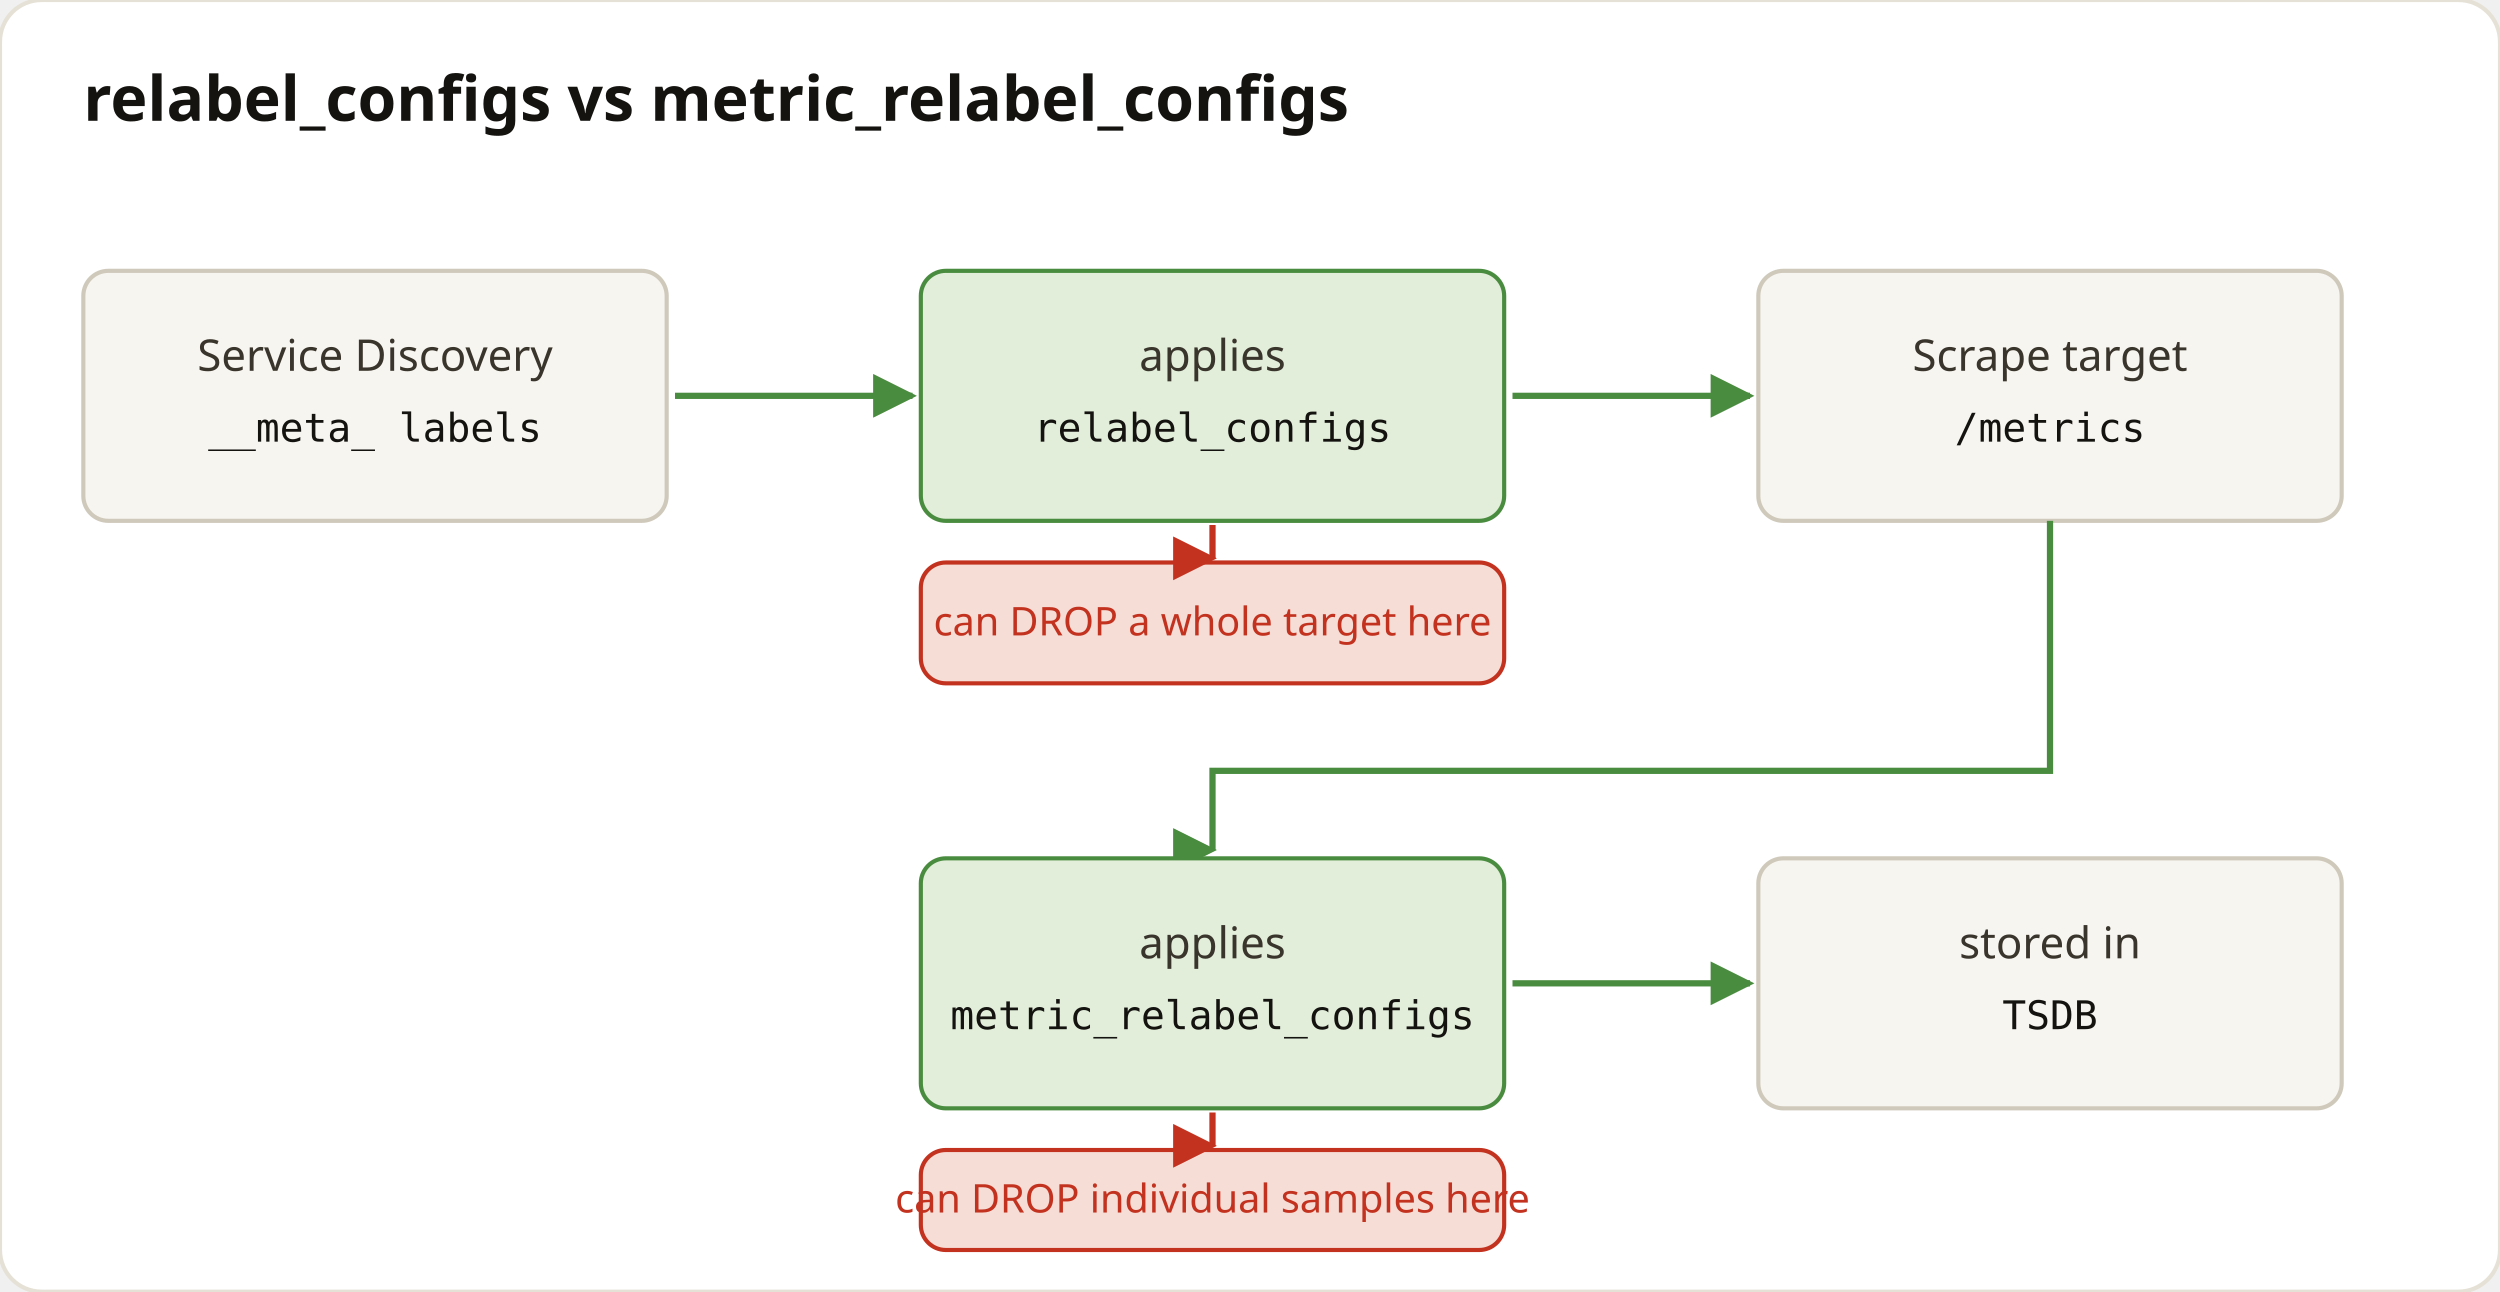
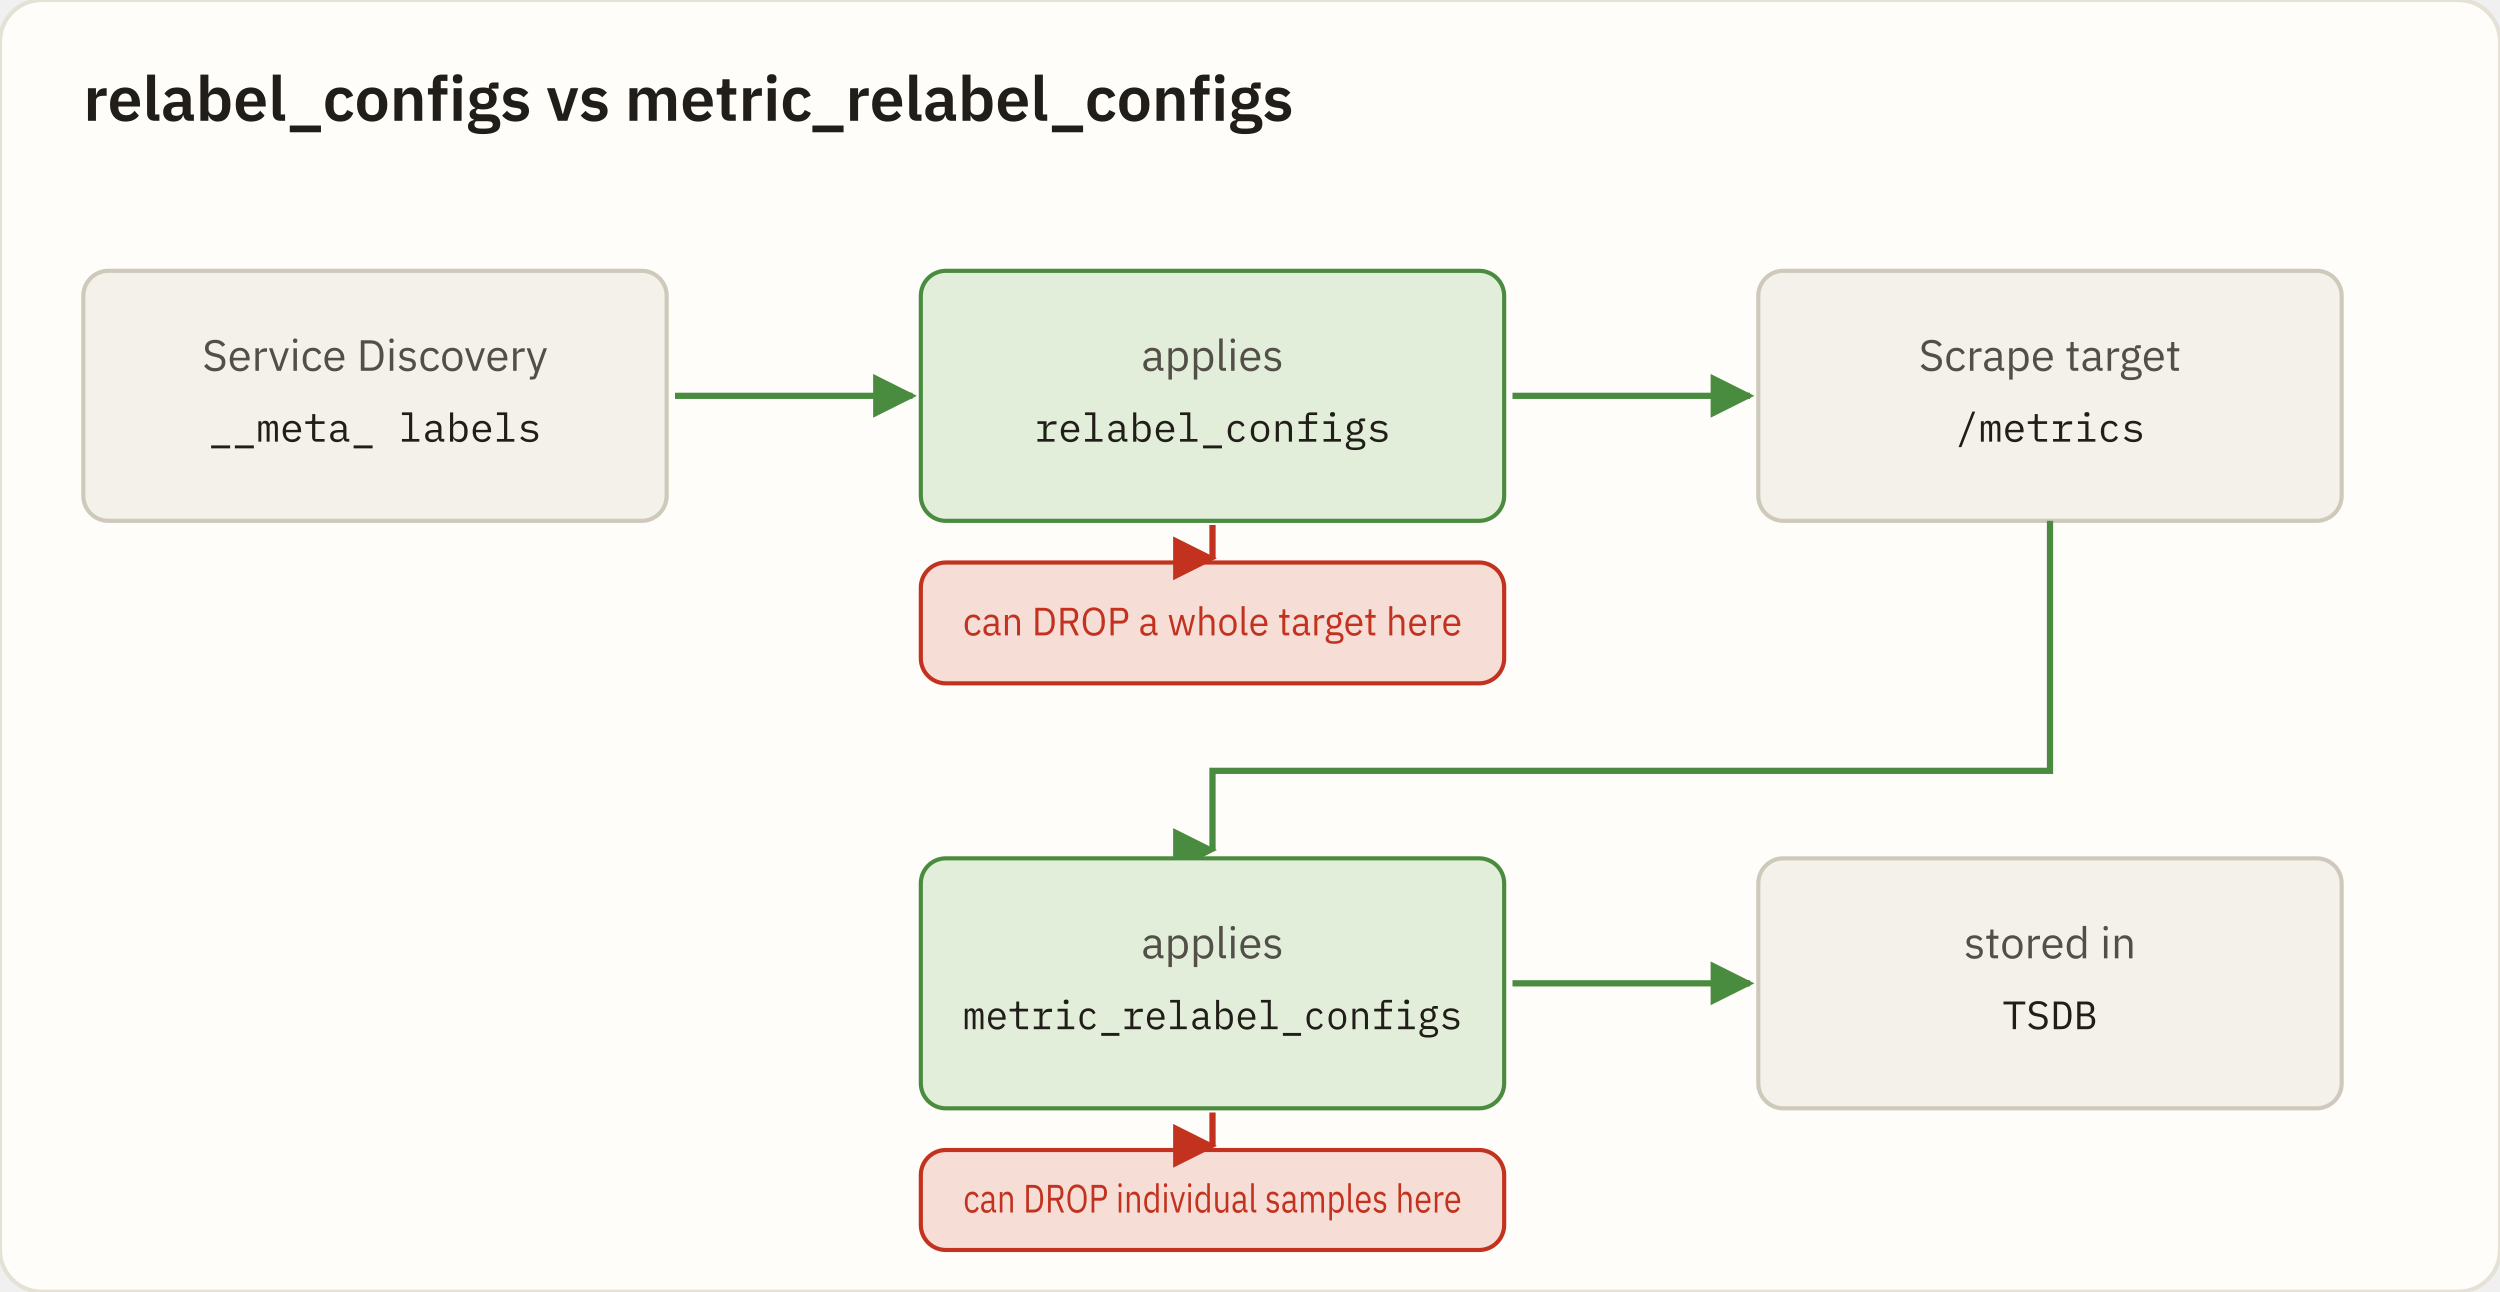
<svg xmlns="http://www.w3.org/2000/svg" viewBox="0 0 1200 620" role="img" aria-label="The Prometheus scrape lifecycle showing service discovery and __meta_ labels, then relabel_configs which can drop a whole target, then the scrape, then metric_relabel_configs which can drop individual samples, then the TSDB">
+   <defs>
+     <path id="gl0" d="m202 0l-128 0l0-522l128 0l0 108l5 0q5-21 16-40q10-20 27-35q17-15 41-24q23-9 54-9l28 0l0 121l-40 0q-65 0-98 19q-33 19-33 62l0 320z" />
+     <path id="gl1" d="m285 12q-58 0-103-19q-46-20-77-55q-32-36-49-86q-17-51-17-114q0-62 17-112q16-50 47-85q31-36 76-55q45-20 102-20q61 0 106 21q45 21 74 57q29 36 44 84q14 47 14 101l0 42l-347 0l0 13q0 57 32 92q32 34 95 34q48 0 79-20q30-20 54-51l69 77q-32 45-87 71q-56 25-129 25zm-2-450q-51 0-81 34q-30 34-30 88l0 8l214 0l0-9q0-54-26-87q-27-34-77-34z" />
+     <path id="gl2" d="m271 0l-69 0q-66 0-97-33q-31-33-31-93l0-614l128 0l0 638l69 0l0 102z" />
+     <path id="gl3" d="m529 0l-71 0q-42 0-66-24q-25-25-31-66l-6 0q-13 51-53 77q-40 25-99 25q-80 0-123-42q-43-42-43-112q0-81 58-120q58-40 165-40l89 0l0-38q0-44-23-68q-23-24-74-24q-45 0-72 20q-28 19-47 46l-76-68q29-45 77-72q48-28 127-28q106 0 161 48q55 48 55 138l0 246l52 0l0 102zm-283-81q43 0 73-19q30-19 30-56l0-69l-82 0q-100 0-100 64l0 17q0 32 21 48q20 15 58 15z" />
+     <path id="gl4" d="m74 0l0-740l128 0l0 304l4 0q14-45 53-71q39-27 91-27q100 0 153 71q52 70 52 201q0 132-52 203q-53 71-153 71q-52 0-90-27q-39-27-54-72l-4 0l0 87l-128 0zm235-94q50 0 81-33q31-33 31-89l0-90q0-56-31-89q-31-34-81-34q-46 0-76 23q-31 23-31 61l0 166q0 41 31 63q30 22 76 22z" />
+     <path id="gl5" d="m529 183l-499 0l0-108l499 0l0 108z" />
+     <path id="gl6" d="m280 12q-58 0-103-19q-45-19-75-55q-31-36-47-86q-16-51-16-114q0-63 16-113q16-50 47-85q30-36 75-55q45-19 103-19q79 0 131 35q51 35 74 97l-105 47q-9-33-33-54q-25-22-67-22q-54 0-80 34q-27 34-27 89l0 95q0 55 27 89q26 33 80 33q46 0 71-23q25-24 39-59l98 47q-26 69-79 104q-53 34-129 34z" />
+     <path id="gl7" d="m281 12q-56 0-100-19q-45-19-76-55q-32-36-49-86q-17-51-17-114q0-63 17-113q17-50 49-85q31-36 76-55q44-19 100-19q56 0 101 19q45 19 77 55q31 35 48 85q17 50 17 113q0 63-17 114q-17 50-48 86q-32 36-77 55q-45 19-101 19zm0-103q51 0 80-31q29-31 29-91l0-97q0-59-29-90q-29-31-80-31q-50 0-79 31q-29 31-29 90l0 97q0 60 29 91q29 31 79 31z" />
+     <path id="gl8" d="m202 0l-128 0l0-522l128 0l0 87l5 0q16-42 51-70q34-29 95-29q81 0 124 53q43 53 43 151l0 330l-128 0l0-317q0-56-20-84q-20-28-66-28q-20 0-38 6q-19 5-33 16q-15 10-24 26q-9 15-9 36l0 345z" />
+     <path id="gl9" d="m100 0l0-421l-77 0l0-101l77 0l0-75q0-69 37-106q36-37 107-37l91 0l0 102l-107 0l0 116l107 0l0 101l-107 0l0 421l-128 0z" />
+     <path id="gl10" d="m138-598q-40 0-57-18q-18-18-18-46l0-20q0-28 18-46q17-18 57-18q39 0 57 18q18 18 18 46l0 20q0 28-18 46q-18 18-57 18zm-64 598l0-522l128 0l0 522l-128 0z" />
+     <path id="gl11" d="m545 44q0 41-14 73q-15 31-48 52q-33 21-85 32q-52 11-127 11q-66 0-112-8q-46-9-75-24q-30-16-43-39q-13-23-13-52q0-44 25-68q24-25 68-32l0-11q-32-8-49-31q-18-24-18-56q0-20 8-35q8-16 22-27q13-11 30-18q17-8 36-12l0-4q-48-22-71-61q-24-39-24-91q0-80 55-128q55-49 161-49q24 0 48 3q23 3 43 10l0-17q0-76 74-76l81 0l0 98l-111 0l0 14q41 23 61 60q20 37 20 85q0 79-54 127q-55 48-162 48q-46 0-80-9q-15 7-26 19q-11 11-11 28q0 39 68 39l140 0q96 0 140 40q43 39 43 109zm-120 15q0-25-20-39q-20-14-69-14l-178 0q-27 20-27 54q0 30 25 47q25 17 85 17l64 0q63 0 92-16q28-16 28-49zm-154-328q94 0 94-80l0-17q0-80-94-80q-94 0-94 80l0 17q0 80 94 80z" />
+     <path id="gl12" d="m245 12q-75 0-126-25q-51-26-90-71l78-76q29 33 64 52q34 19 79 19q46 0 67-16q20-16 20-44q0-23-14-36q-15-14-50-19l-52-7q-85-11-129-48q-45-38-45-110q0-38 14-68q14-31 40-52q26-22 63-33q36-12 81-12q38 0 68 6q29 5 53 16q24 10 44 26q20 15 39 34l-75 75q-23-24-55-40q-32-16-70-16q-42 0-60 15q-19 15-19 39q0 26 16 40q15 13 52 19l53 7q169 24 169 154q0 38-15 70q-16 31-44 54q-28 22-67 35q-40 12-89 12z" />
+     <path id="gl13" d="m338 0l-152 0l-174-522l126 0l73 225l51 186l7 0l51-186l71-225l122 0l-175 522z" />
+     <path id="gl14" d="m202 0l-128 0l0-522l128 0l0 87l5 0q15-41 48-70q33-29 92-29q54 0 93 26q39 26 58 79l2 0q14-44 56-74q41-31 104-31q77 0 119 53q41 53 41 151l0 330l-128 0l0-317q0-112-84-112q-19 0-36 6q-18 5-31 16q-14 10-22 26q-8 15-8 36l0 345l-128 0l0-317q0-112-84-112q-18 0-35 6q-18 5-31 16q-14 10-22 26q-9 15-9 36l0 345z" />
+     <path id="gl15" d="m329 0l-92 0q-66 0-100-34q-35-35-35-99l0-287l-77 0l0-102l40 0q29 0 40-13q10-14 10-41l0-89l115 0l0 143l107 0l0 102l-107 0l0 318l99 0l0 102z" />
+     <path id="gl16" d="m289 12q-85 0-145-32q-60-33-102-90l62-52q37 49 82 75q45 25 106 25q75 0 115-36q39-36 39-96q0-50-30-77q-30-27-99-43l-57-13q-96-22-146-66q-51-45-51-126q0-46 17-82q17-36 48-60q30-24 73-36q42-13 93-13q79 0 136 29q56 29 95 85l-63 46q-29-40-70-63q-41-23-102-23q-67 0-105 29q-39 28-39 85q0 50 33 76q32 25 98 40l57 13q103 23 149 70q46 47 46 125q0 48-16 87q-17 39-48 66q-31 27-75 42q-45 15-101 15z" />
+     <path id="gl17" d="m279 12q-53 0-95-19q-43-19-73-54q-31-36-47-85q-17-50-17-112q0-61 17-111q16-50 47-85q30-36 73-55q42-19 95-19q52 0 93 19q41 19 70 53q29 33 45 79q15 46 15 101l0 38l-371 0l0 24q0 33 11 62q10 28 30 49q19 21 48 33q28 12 64 12q49 0 86-23q36-23 56-66l57 41q-25 53-78 86q-53 32-126 32zm0-473q-33 0-60 12q-27 11-46 32q-20 21-31 50q-11 28-11 62l0 7l285 0l0-11q0-69-37-110q-38-42-100-42z" />
+     <path id="gl18" d="m165 0l-80 0l0-516l80 0l0 95l5 0q14-37 50-66q36-29 99-29l31 0l0 80l-47 0q-65 0-101 25q-37 24-37 61l0 350z" />
+     <path id="gl19" d="m292 0l-93 0l-181-516l80 0l90 256l56 176l5 0l56-176l92-256l77 0l-182 516z" />
+     <path id="gl20" d="m125-637q-26 0-37-12q-12-13-12-33l0-13q0-20 12-32q11-13 37-13q26 0 38 13q11 12 11 32l0 13q0 20-11 33q-12 12-38 12zm-40 637l0-516l80 0l0 516l-80 0z" />
+     <path id="gl21" d="m277 12q-54 0-97-19q-43-19-72-54q-30-35-45-85q-16-50-16-112q0-62 16-112q15-50 45-85q29-35 72-54q43-19 97-19q77 0 124 34q46 33 69 87l-67 34q-14-40-46-62q-32-22-80-22q-36 0-63 12q-27 11-45 32q-18 20-27 49q-9 28-9 62l0 88q0 68 37 112q36 43 107 43q97 0 140-90l58 39q-25 56-74 89q-50 33-124 33z" />
+     <path id="gl22" d="m93 0l0-698l234 0q65 0 118 22q53 22 91 66q37 43 57 109q20 65 20 152q0 87-20 153q-20 65-57 109q-38 43-91 65q-53 22-118 22l-234 0zm84-74l150 0q43 0 79-14q36-15 62-43q26-28 41-68q14-41 14-93l0-114q0-52-14-92q-15-41-41-69q-26-28-62-42q-36-15-79-15l-150 0l0 550z" />
+     <path id="gl23" d="m240 12q-72 0-120-27q-49-28-84-74l57-46q30 38 67 59q37 20 86 20q51 0 80-22q28-22 28-62q0-30-19-51q-20-22-71-30l-41-6q-36-5-66-15q-30-11-52-28q-23-18-35-44q-13-26-13-62q0-38 14-66q14-29 39-48q24-19 58-28q34-10 73-10q63 0 106 22q42 22 74 61l-53 48q-17-24-50-43q-33-20-83-20q-50 0-75 22q-26 21-26 58q0 38 26 55q25 17 73 25l40 6q86 13 122 50q36 36 36 95q0 75-51 118q-51 43-140 43z" />
+     <path id="gl24" d="m280 12q-52 0-95-19q-43-19-73-54q-31-36-48-85q-17-50-17-112q0-61 17-111q17-50 48-85q30-36 73-55q43-19 95-19q52 0 95 19q42 19 73 55q31 35 48 85q17 50 17 111q0 62-17 112q-17 49-48 85q-31 35-73 54q-43 19-95 19zm0-71q65 0 106-40q41-40 41-122l0-74q0-82-41-122q-41-40-106-40q-65 0-106 40q-41 40-41 122l0 74q0 82 41 122q41 40 106 40z" />
+     <path id="gl25" d="m278-165l125-351l79 0l-231 636q-9 23-18 39q-9 15-22 24q-13 9-32 13q-20 4-48 4l-41 0l0-70l81 0l39-110l-193-536l80 0l124 351l24 84l5 0l28-84z" />
+     <path id="gl26" d="m540 169l-480 0l0-74l480 0l0 74z" />
+     <path id="gl27" d="m128 0l-74 0l0-516l74 0l0 60l4 0q12-30 34-51q22-21 65-21q45 0 67 23q22 22 27 58l3 0q14-35 40-58q26-23 72-23q63 0 85 44q21 44 21 126l0 358l-74 0l0-345q0-66-13-91q-14-26-50-26q-32 0-52 21q-20 20-20 62l0 379l-74 0l0-345q0-66-13-91q-14-26-49-26q-32 0-52 21q-21 20-21 62l0 379z" />
+     <path id="gl28" d="m309 12q-56 0-100-19q-45-19-76-54q-32-36-49-85q-17-50-17-111q0-62 18-112q17-50 48-85q31-36 75-55q43-19 96-19q52 0 95 19q42 19 72 53q30 33 46 79q16 46 16 101l0 38l-382 0l0 24q0 34 11 63q11 29 32 50q20 21 50 33q29 11 65 11q52 0 90-24q38-24 58-66l59 40q-23 52-76 86q-54 33-131 33zm-5-474q-33 0-61 12q-28 12-48 33q-21 21-32 50q-12 28-12 62l0 7l296 0l0-11q0-34-10-62q-11-28-29-48q-19-21-45-32q-27-11-59-11z" />
+     <path id="gl29" d="m526 0l-201 0q-59 0-86-33q-28-33-28-85l0-330l-172 0l0-68l128 0q26 0 37-10q10-11 10-37l0-135l77 0l0 182l235 0l0 68l-235 0l0 380l235 0l0 68z" />
+     <path id="gl30" d="m550 0l-55 0q-47 0-67-24q-20-24-25-60l-5 0q-17 45-54 71q-38 25-101 25q-81 0-129-42q-48-42-48-115q0-72 53-111q52-39 169-39l110 0l0-51q0-57-32-85q-32-29-91-29q-52 0-85 21q-33 20-53 55l-54-40q10-20 27-39q17-19 42-33q25-15 57-23q32-9 71-9q91 0 145 46q53 46 53 128l0 284l72 0l0 70zm-293-55q31 0 57-7q25-8 44-20q19-13 30-30q10-18 10-38l0-85l-110 0q-72 0-105 20q-33 20-33 58l0 21q0 40 29 61q28 20 78 20z" />
+     <path id="gl31" d="m80 0l0-68l180 0l0-604l-180 0l0-68l260 0l0 672l180 0l0 68l-440 0z" />
+     <path id="gl32" d="m95 0l0-740l80 0l0 308l4 0q50-96 159-96q95 0 149 71q53 71 53 199q0 128-53 199q-54 71-149 71q-109 0-159-96l-4 0l0 84l-80 0zm212-59q70 0 109-42q38-43 38-113l0-88q0-70-38-112q-39-43-109-43q-27 0-51 7q-24 7-42 21q-18 13-28 33q-11 19-11 45l0 186q0 26 11 46q10 19 28 33q18 13 42 20q24 7 51 7z" />
+     <path id="gl33" d="m306 12q-81 0-139-27q-59-28-100-74l54-47q37 39 81 60q44 21 106 21q60 0 99-21q38-22 38-68q0-20-7-33q-8-14-21-22q-13-8-29-12q-16-5-34-8l-81-12q-27-4-58-11q-32-7-58-22q-26-16-43-42q-18-26-18-68q0-39 16-67q15-29 43-48q28-20 66-29q38-10 83-10q70 0 122 22q51 22 88 61l-52 49q-9-11-22-22q-14-12-33-21q-20-10-46-16q-26-6-60-6q-61 0-93 21q-33 21-33 61q0 20 8 34q7 13 20 21q13 8 30 13q16 4 33 7l81 12q28 4 59 11q31 7 57 23q26 15 44 41q17 26 17 68q0 77-59 119q-60 42-159 42z" />
+     <path id="gl34" d="m505 0l-45 0q-45 0-64-24q-20-24-25-60l-5 0q-17 48-56 72q-39 24-93 24q-82 0-127-42q-46-42-46-114q0-73 54-112q53-39 166-39l102 0l0-51q0-55-30-84q-30-29-92-29q-47 0-78 21q-32 21-53 56l-48-45q21-42 67-71q46-30 116-30q94 0 146 46q52 46 52 128l0 284l59 0l0 70zm-275-56q30 0 55-7q25-7 43-20q18-13 28-30q10-17 10-37l0-85l-106 0q-69 0-100 20q-32 20-32 58l0 21q0 38 28 59q27 21 74 21z" />
+     <path id="gl35" d="m85 200l0-716l80 0l0 84l4 0q20-49 59-72q38-24 92-24q48 0 87 19q39 19 67 54q27 35 42 85q14 50 14 112q0 62-14 112q-15 50-42 85q-28 35-67 54q-39 19-87 19q-105 0-151-96l-4 0l0 284l-80 0zm213-260q68 0 107-42q39-43 39-112l0-88q0-69-39-111q-39-43-107-43q-27 0-51 8q-25 7-43 20q-18 13-28 32q-11 18-11 39l0 192q0 25 11 45q10 19 28 33q18 13 43 20q24 7 51 7z" />
+     <path id="gl36" d="m241 0l-71 0q-42 0-63-23q-22-24-22-60l0-657l80 0l0 670l76 0l0 70z" />
+     <path id="gl37" d="m77 0l0-68l151 0l0-380l-151 0l0-68l231 0l0 130l5 0q16-61 61-95q44-35 113-35l72 0l0 80l-97 0q-69 0-111 40q-43 40-43 105l0 223l200 0l0 68l-431 0z" />
+     <path id="gl38" d="m318 12q-56 0-99-19q-44-20-74-55q-30-35-45-85q-16-50-16-111q0-61 16-111q16-50 46-85q30-36 73-55q43-19 98-19q75 0 122 33q47 33 69 86l-64 34q-14-40-46-62q-33-22-81-22q-35 0-62 12q-28 11-47 32q-19 21-28 50q-10 29-10 63l0 88q0 34 10 63q9 29 28 50q19 21 47 33q28 11 64 11q52 0 86-24q34-24 54-66l57 39q-23 52-71 86q-49 34-127 34z" />
+     <path id="gl39" d="m300 12q-54 0-97-19q-44-19-74-54q-31-36-47-85q-16-50-16-112q0-61 16-111q16-50 47-85q30-36 74-55q43-19 97-19q54 0 98 19q43 19 74 55q30 35 46 85q16 50 16 111q0 62-16 112q-16 49-46 85q-31 35-74 54q-44 19-98 19zm0-69q67 0 108-40q41-40 41-124l0-74q0-84-41-124q-41-40-108-40q-67 0-108 40q-41 40-41 124l0 74q0 84 41 124q41 40 108 40z" />
+     <path id="gl40" d="m178 0l-80 0l0-516l80 0l0 84l4 0q8-19 20-36q12-18 30-31q17-13 41-21q24-8 56-8q81 0 130 52q49 51 49 145l0 331l-80 0l0-317q0-71-31-105q-31-35-91-35q-24 0-47 6q-23 6-41 18q-18 12-29 31q-11 19-11 44l0 358z" />
+     <path id="gl41" d="m83 0l0-68l174 0l0-380l-184 0l0-68l184 0l0-106q0-52 28-85q27-33 86-33l173 0l0 68l-207 0l0 156l207 0l0 68l-207 0l0 380l184 0l0 68l-438 0z" />
+     <path id="gl42" d="m332-630q-35 0-49-14q-14-15-14-37l0-16q0-22 14-36q14-15 49-15q35 0 49 15q14 14 14 36l0 16q0 22-14 37q-14 14-49 14zm-226 630l0-68l186 0l0-380l-186 0l0-68l266 0l0 448l174 0l0 68l-440 0z" />
+     <path id="gl43" d="m561 59q0 78-65 116q-65 37-195 37q-125 0-179-33q-55-33-55-95q0-42 22-65q22-23 62-34l0-12q-22-11-34-28q-12-17-12-43q0-40 27-60q26-20 66-30l0-4q-48-21-74-62q-27-41-27-96q0-39 14-72q14-33 41-56q26-24 63-37q37-13 82-13q58 0 102 21l0-9q0-30 14-50q14-20 48-20l95 0l0 70l-116 0l0 35q28 24 43 57q15 33 15 74q0 39-14 72q-15 33-41 57q-26 23-63 36q-38 13-83 13q-13 0-25-1q-12-1-24-3q-12 2-25 7q-13 4-24 12q-11 7-18 17q-7 10-7 23q0 23 23 31q23 7 60 7l114 0q100 0 145 38q45 37 45 100zm-75 4q0-31-25-49q-25-19-87-19l-179 0q-52 21-52 70q0 34 27 59q27 24 90 24l78 0q70 0 109-21q39-22 39-64zm-189-297q60 0 89-28q28-28 28-74l0-29q0-46-28-73q-29-28-89-28q-60 0-88 28q-28 27-28 73l0 29q0 46 28 74q28 28 88 28z" />
+     <path id="gl44" d="m299 0l-100 0q-42 0-63-23q-22-24-22-62l0-361l-85 0l0-70l48 0q26 0 36-10q9-11 9-37l0-96l72 0l0 143l113 0l0 70l-113 0l0 376l105 0l0 70z" />
+     <path id="gl45" d="m520 57q0 80-62 118q-63 37-188 37q-121 0-174-33q-53-33-53-94q0-42 22-65q22-24 60-35l0-11q-46-22-46-72q0-39 25-59q25-21 64-31l0-4q-46-22-71-63q-26-41-26-95q0-39 14-72q14-33 40-56q25-24 61-37q35-13 79-13q55 0 98 20l0-9q0-30 14-49q14-20 46-20l77 0l0 70l-98 0l0 33q28 24 44 58q15 33 15 75q0 39-14 72q-14 33-39 57q-26 23-62 36q-36 13-80 13q-25 0-50-5q-26 7-47 21q-21 13-21 37q0 23 22 31q22 8 57 8l110 0q96 0 140 37q43 36 43 100zm-75 6q0-31-23-49q-24-19-84-19l-172 0q-48 22-48 70q0 34 26 58q25 24 86 24l74 0q67 0 104-21q37-21 37-63zm-179-299q51 0 81-24q30-25 30-76l0-28q0-51-30-75q-30-25-81-25q-51 0-81 25q-30 24-30 75l0 28q0 51 30 76q30 24 81 24z" />
+     <path id="gl46" d="m162 138l-72 0l348-898l72 0l-348 898z" />
+     <path id="gl47" d="m165 0l-80 0l0-516l80 0l0 84l4 0q19-44 54-70q34-26 92-26q80 0 127 52q46 51 46 145l0 331l-80 0l0-317q0-139-117-139q-24 0-46 6q-23 6-41 18q-18 12-28 31q-11 18-11 43l0 358z" />
+     <path id="gl48" d="m177-300l0 300l-84 0l0-698l278 0q92 0 144 51q51 51 51 147q0 77-35 127q-36 49-105 65l160 308l-95 0l-151-300l-163 0zm0-72l194 0q50 0 78-26q27-26 27-74l0-52q0-48-27-74q-28-26-78-26l-194 0l0 252z" />
+     <path id="gl49" d="m354 12q-68 0-122-23q-55-24-93-69q-39-46-60-113q-21-68-21-156q0-88 21-155q21-67 60-113q38-46 93-69q54-24 122-24q67 0 122 24q55 23 94 69q38 46 59 113q21 67 21 155q0 88-21 156q-21 67-59 113q-39 45-94 69q-55 23-122 23zm0-75q45 0 83-16q38-16 66-46q27-30 42-72q15-42 15-94l0-116q0-52-15-94q-15-42-42-72q-28-30-66-46q-38-16-83-16q-45 0-83 16q-38 16-65 46q-28 30-43 72q-15 42-15 94l0 116q0 52 15 94q15 42 43 72q27 30 65 46q38 16 83 16z" />
+     <path id="gl50" d="m177 0l-84 0l0-698l278 0q94 0 145 54q50 53 50 146q0 93-50 147q-51 53-145 53l-194 0l0 298zm0-624l0 252l194 0q50 0 78-26q27-26 27-74l0-52q0-48-27-74q-28-26-78-26l-194 0z" />
+     <path id="gl51" d="m169 0l-138-516l78 0l55 223l55 226l2 0l63-226l65-223l71 0l67 223l64 226l2 0l53-226l56-223l75 0l-137 516l-99 0l-72-248l-45-157l-2 0l-44 157l-72 248l-97 0z" />
+     <path id="gl52" d="m85 0l0-740l80 0l0 308l4 0q19-44 54-70q34-26 92-26q80 0 127 52q46 51 46 145l0 331l-80 0l0-317q0-139-117-139q-24 0-46 6q-23 6-41 18q-18 12-28 31q-11 18-11 43l0 358l-80 0z" />
+     <path id="gl53" d="m415 0l0-84l-4 0q-47 96-151 96q-48 0-87-19q-39-19-66-54q-28-35-42-85q-15-50-15-112q0-62 15-112q14-50 42-85q27-35 66-54q39-19 87-19q54 0 93 24q38 23 58 72l4 0l0-308l80 0l0 740l-80 0zm-133-60q27 0 52-7q24-7 42-20q18-14 29-33q10-20 10-45l0-192q0-21-10-39q-11-19-29-32q-18-13-42-20q-25-8-52-8q-68 0-107 43q-39 42-39 111l0 88q0 69 39 112q39 42 107 42z" />
+     <path id="gl54" d="m575-625l-233 0l0 625l-84 0l0-625l-233 0l0-73l550 0l0 73z" />
+     <path id="gl55" d="m298 12q-94 0-154-34q-60-35-99-89l61-50q41 51 87 76q45 25 108 25q76 0 116-35q40-35 40-98q0-51-29-79q-29-29-101-41l-78-13q-51-9-85-27q-35-18-56-43q-21-26-30-56q-9-31-9-64q0-96 63-145q63-49 170-49q84 0 142 28q57 28 92 79l-59 51q-29-38-70-62q-41-24-106-24q-71 0-109 30q-38 30-38 90q0 47 29 77q28 29 102 42l75 13q51 9 86 27q35 18 57 43q21 25 30 56q9 31 9 65q0 97-63 152q-64 55-181 55z" />
+     <path id="gl56" d="m95 0l0-698l195 0q128 0 191 88q63 88 63 261q0 173-63 261q-63 88-191 88l-195 0zm84-73l107 0q84 0 127-58q42-58 42-164l0-108q0-106-42-164q-43-58-127-58l-107 0l0 552z" />
+     <path id="gl57" d="m88 0l0-698l237 0q90 0 141 49q51 49 51 131q0 63-30 99q-31 36-79 51l0 3q59 14 97 53q38 38 38 111q0 42-14 79q-14 37-39 64q-26 27-60 43q-35 15-75 15l-267 0zm84-73l158 0q58 0 91-26q33-26 33-80l0-41q0-53-33-79q-33-27-91-27l-158 0l0 253zm0-322l144 0q53 0 83-23q30-24 30-72l0-39q0-48-30-72q-30-24-83-24l-144 0l0 230z" />
+     <path id="gl58" d="m403 0l0-84l-4 0q-8 18-19 36q-12 17-29 31q-17 13-41 21q-24 8-56 8q-80 0-127-51q-47-52-47-146l0-331l80 0l0 317q0 139 118 139q24 0 47-6q22-6 40-18q17-12 28-30q10-19 10-45l0-357l80 0l0 516l-80 0z" />
+     <path id="gl59" d="m165 0l-80 0l0-516l80 0l0 84l4 0q9-20 21-37q11-18 28-31q16-13 38-20q22-8 52-8q51 0 94 25q43 24 64 80l2 0q14-42 53-73q38-32 104-32q79 0 124 52q44 51 44 145l0 331l-80 0l0-317q0-69-27-104q-27-35-86-35q-24 0-45 6q-22 6-39 18q-17 12-27 31q-10 18-10 43l0 358l-80 0l0-317q0-69-27-104q-27-35-84-35q-24 0-46 6q-22 6-39 18q-17 12-27 31q-11 18-11 43l0 358z" />
+   </defs>
  <defs>
    <marker id="ah" viewBox="0 0 10 10" refX="9" refY="5" markerWidth="7" markerHeight="7" orient="auto-start-end">
      <path d="M0 0 L10 5 L0 10 z" fill="#4a8c3f" />
    </marker>
    <marker id="ahr" viewBox="0 0 10 10" refX="9" refY="5" markerWidth="7" markerHeight="7" orient="auto-start-end">
      <path d="M0 0 L10 5 L0 10 z" fill="#c2321f" />
    </marker>
  </defs>
-   <rect width="1200" height="620" rx="20" fill="#ffffff" stroke="#e6e1d6" stroke-width="2" />
-   <text x="40" y="58" font-family="ui-sans-serif, system-ui, sans-serif" font-size="30" font-weight="700" fill="#141310">relabel_configs vs metric_relabel_configs</text>
-   <rect x="40" y="130" width="280" height="120" rx="12" fill="#f7f5f0" stroke="#cfc9bb" stroke-width="2" />
-   <text x="180" y="178" text-anchor="middle" font-family="ui-sans-serif, system-ui, sans-serif" font-size="21" fill="#3a352c">Service Discovery</text>
-   <text x="180" y="212" text-anchor="middle" font-family="ui-monospace, monospace" font-size="19" fill="#141310">__meta_ labels</text>
+   <rect width="1200" height="620" rx="20" fill="#fffdf9" stroke="#e6e1d6" stroke-width="2" />
+   <g transform="translate(40 58) scale(0.03)" fill="#211e19">
+     <use href="#gl0" />
+     <use href="#gl1" x="388" />
+     <use href="#gl2" x="946" />
+     <use href="#gl3" x="1240" />
+     <use href="#gl4" x="1799" />
+     <use href="#gl1" x="2399" />
+     <use href="#gl2" x="2957" />
+     <use href="#gl5" x="3273" />
+     <use href="#gl6" x="3832" />
+     <use href="#gl7" x="4340" />
+     <use href="#gl8" x="4903" />
+     <use href="#gl9" x="5491" />
+     <use href="#gl10" x="5850" />
+     <use href="#gl11" x="6126" />
+     <use href="#gl12" x="6671" />
+     <use href="#gl13" x="7406" />
+     <use href="#gl12" x="7929" />
+     <use href="#gl14" x="8664" />
+     <use href="#gl1" x="9552" />
+     <use href="#gl15" x="10110" />
+     <use href="#gl0" x="10484" />
+     <use href="#gl10" x="10877" />
+     <use href="#gl6" x="11153" />
+     <use href="#gl5" x="11635" />
+     <use href="#gl0" x="12194" />
+     <use href="#gl1" x="12582" />
+     <use href="#gl2" x="13140" />
+     <use href="#gl3" x="13434" />
+     <use href="#gl4" x="13993" />
+     <use href="#gl1" x="14593" />
+     <use href="#gl2" x="15151" />
+     <use href="#gl5" x="15467" />
+     <use href="#gl6" x="16026" />
+     <use href="#gl7" x="16534" />
+     <use href="#gl8" x="17097" />
+     <use href="#gl9" x="17685" />
+     <use href="#gl10" x="18044" />
+     <use href="#gl11" x="18320" />
+     <use href="#gl12" x="18865" />
+   </g>
+   <rect x="40" y="130" width="280" height="120" rx="12" fill="#f4f1ea" stroke="#cfc9bb" stroke-width="2" />
+   <g transform="translate(97.08 178) scale(0.021)" fill="#524f48">
+     <use href="#gl16" />
+     <use href="#gl17" x="581" />
+     <use href="#gl18" x="1130" />
+     <use href="#gl19" x="1507" />
+     <use href="#gl20" x="1999" />
+     <use href="#gl21" x="2249" />
+     <use href="#gl17" x="2746" />
+     <use href="#gl22" x="3531" />
+     <use href="#gl20" x="4202" />
+     <use href="#gl23" x="4452" />
+     <use href="#gl21" x="4939" />
+     <use href="#gl24" x="5436" />
+     <use href="#gl19" x="5988" />
+     <use href="#gl17" x="6472" />
+     <use href="#gl18" x="7021" />
+     <use href="#gl25" x="7398" />
+   </g>
+   <g transform="translate(100.2 212) scale(0.019)" fill="#211e19">
+     <use href="#gl26" />
+     <use href="#gl26" x="600" />
+     <use href="#gl27" x="1200" />
+     <use href="#gl28" x="1800" />
+     <use href="#gl29" x="2400" />
+     <use href="#gl30" x="3000" />
+     <use href="#gl26" x="3600" />
+     <use href="#gl31" x="4800" />
+     <use href="#gl30" x="5400" />
+     <use href="#gl32" x="6000" />
+     <use href="#gl28" x="6600" />
+     <use href="#gl31" x="7200" />
+     <use href="#gl33" x="7800" />
+   </g>
  <line x1="324" y1="190" x2="438" y2="190" stroke="#4a8c3f" stroke-width="3" marker-end="url(#ah)" />
  <rect x="442" y="130" width="280" height="120" rx="12" fill="#e2eeda" stroke="#4a8c3f" stroke-width="2" />
-   <text x="582" y="178" text-anchor="middle" font-family="ui-sans-serif, system-ui, sans-serif" font-size="21" fill="#3a352c">applies</text>
-   <text x="582" y="212" text-anchor="middle" font-family="ui-monospace, monospace" font-size="19" fill="#141310">relabel_configs</text>
+   <g transform="translate(547.85 178) scale(0.021)" fill="#524f48">
+     <use href="#gl34" />
+     <use href="#gl35" x="534" />
+     <use href="#gl35" x="1114" />
+     <use href="#gl36" x="1694" />
+     <use href="#gl20" x="1966" />
+     <use href="#gl17" x="2216" />
+     <use href="#gl23" x="2765" />
+   </g>
+   <g transform="translate(496.5 212) scale(0.019)" fill="#211e19">
+     <use href="#gl37" />
+     <use href="#gl28" x="600" />
+     <use href="#gl31" x="1200" />
+     <use href="#gl30" x="1800" />
+     <use href="#gl32" x="2400" />
+     <use href="#gl28" x="3000" />
+     <use href="#gl31" x="3600" />
+     <use href="#gl26" x="4200" />
+     <use href="#gl38" x="4800" />
+     <use href="#gl39" x="5400" />
+     <use href="#gl40" x="6000" />
+     <use href="#gl41" x="6600" />
+     <use href="#gl42" x="7200" />
+     <use href="#gl43" x="7800" />
+     <use href="#gl33" x="8400" />
+   </g>
  <line x1="726" y1="190" x2="840" y2="190" stroke="#4a8c3f" stroke-width="3" marker-end="url(#ah)" />
-   <rect x="844" y="130" width="280" height="120" rx="12" fill="#f7f5f0" stroke="#cfc9bb" stroke-width="2" />
-   <text x="984" y="178" text-anchor="middle" font-family="ui-sans-serif, system-ui, sans-serif" font-size="21" fill="#3a352c">Scrape target</text>
-   <text x="984" y="212" text-anchor="middle" font-family="ui-monospace, monospace" font-size="19" fill="#141310">/metrics</text>
+   <rect x="844" y="130" width="280" height="120" rx="12" fill="#f4f1ea" stroke="#cfc9bb" stroke-width="2" />
+   <g transform="translate(921.03 178) scale(0.021)" fill="#524f48">
+     <use href="#gl16" />
+     <use href="#gl21" x="581" />
+     <use href="#gl18" x="1084" />
+     <use href="#gl34" x="1447" />
+     <use href="#gl35" x="1981" />
+     <use href="#gl17" x="2561" />
+     <use href="#gl44" x="3346" />
+     <use href="#gl34" x="3697" />
+     <use href="#gl18" x="4231" />
+     <use href="#gl45" x="4575" />
+     <use href="#gl17" x="5097" />
+     <use href="#gl44" x="5646" />
+   </g>
+   <g transform="translate(938.4 212) scale(0.019)" fill="#211e19">
+     <use href="#gl46" />
+     <use href="#gl27" x="600" />
+     <use href="#gl28" x="1200" />
+     <use href="#gl29" x="1800" />
+     <use href="#gl37" x="2400" />
+     <use href="#gl42" x="3000" />
+     <use href="#gl38" x="3600" />
+     <use href="#gl33" x="4200" />
+   </g>
  <rect x="442" y="270" width="280" height="58" rx="12" fill="#f6ddd6" stroke="#c2321f" stroke-width="2" />
-   <text x="582" y="305" text-anchor="middle" font-family="ui-sans-serif, system-ui, sans-serif" font-size="19" fill="#c2321f">can DROP a whole target here</text>
+   <g transform="translate(462.2 305) scale(0.017974 0.019)" fill="#c2321f">
+     <use href="#gl21" />
+     <use href="#gl34" x="503" />
+     <use href="#gl47" x="1037" />
+     <use href="#gl22" x="1841" />
+     <use href="#gl48" x="2512" />
+     <use href="#gl49" x="3142" />
+     <use href="#gl50" x="3850" />
+     <use href="#gl34" x="4692" />
+     <use href="#gl51" x="5462" />
+     <use href="#gl52" x="6230" />
+     <use href="#gl24" x="6798" />
+     <use href="#gl36" x="7358" />
+     <use href="#gl17" x="7630" />
+     <use href="#gl44" x="8415" />
+     <use href="#gl34" x="8766" />
+     <use href="#gl18" x="9300" />
+     <use href="#gl45" x="9644" />
+     <use href="#gl17" x="10166" />
+     <use href="#gl44" x="10715" />
+     <use href="#gl52" x="11302" />
+     <use href="#gl17" x="11870" />
+     <use href="#gl18" x="12419" />
+     <use href="#gl17" x="12781" />
+   </g>
  <line x1="582" y1="252" x2="582" y2="268" stroke="#c2321f" stroke-width="3" marker-end="url(#ahr)" />
  <path d="M984 250 L984 370 L582 370 L582 408" fill="none" stroke="#4a8c3f" stroke-width="3" marker-end="url(#ah)" />
  <rect x="442" y="412" width="280" height="120" rx="12" fill="#e2eeda" stroke="#4a8c3f" stroke-width="2" />
-   <text x="582" y="460" text-anchor="middle" font-family="ui-sans-serif, system-ui, sans-serif" font-size="21" fill="#3a352c">applies</text>
-   <text x="582" y="494" text-anchor="middle" font-family="ui-monospace, monospace" font-size="19" fill="#141310">metric_relabel_configs</text>
+   <g transform="translate(547.85 460) scale(0.021)" fill="#524f48">
+     <use href="#gl34" />
+     <use href="#gl35" x="534" />
+     <use href="#gl35" x="1114" />
+     <use href="#gl36" x="1694" />
+     <use href="#gl20" x="1966" />
+     <use href="#gl17" x="2216" />
+     <use href="#gl23" x="2765" />
+   </g>
+   <g transform="translate(462.12 494) scale(0.018164 0.019)" fill="#211e19">
+     <use href="#gl27" />
+     <use href="#gl28" x="600" />
+     <use href="#gl29" x="1200" />
+     <use href="#gl37" x="1800" />
+     <use href="#gl42" x="2400" />
+     <use href="#gl38" x="3000" />
+     <use href="#gl26" x="3600" />
+     <use href="#gl37" x="4200" />
+     <use href="#gl28" x="4800" />
+     <use href="#gl31" x="5400" />
+     <use href="#gl30" x="6000" />
+     <use href="#gl32" x="6600" />
+     <use href="#gl28" x="7200" />
+     <use href="#gl31" x="7800" />
+     <use href="#gl26" x="8400" />
+     <use href="#gl38" x="9000" />
+     <use href="#gl39" x="9600" />
+     <use href="#gl40" x="10200" />
+     <use href="#gl41" x="10800" />
+     <use href="#gl42" x="11400" />
+     <use href="#gl43" x="12000" />
+     <use href="#gl33" x="12600" />
+   </g>
  <line x1="726" y1="472" x2="840" y2="472" stroke="#4a8c3f" stroke-width="3" marker-end="url(#ah)" />
-   <rect x="844" y="412" width="280" height="120" rx="12" fill="#f7f5f0" stroke="#cfc9bb" stroke-width="2" />
-   <text x="984" y="460" text-anchor="middle" font-family="ui-sans-serif, system-ui, sans-serif" font-size="21" fill="#3a352c">stored in</text>
-   <text x="984" y="494" text-anchor="middle" font-family="ui-monospace, monospace" font-size="19" fill="#141310">TSDB</text>
+   <rect x="844" y="412" width="280" height="120" rx="12" fill="#f4f1ea" stroke="#cfc9bb" stroke-width="2" />
+   <g transform="translate(942.71 460) scale(0.021)" fill="#524f48">
+     <use href="#gl23" />
+     <use href="#gl44" x="480" />
+     <use href="#gl24" x="827" />
+     <use href="#gl18" x="1387" />
+     <use href="#gl17" x="1749" />
+     <use href="#gl53" x="2298" />
+     <use href="#gl20" x="3114" />
+     <use href="#gl47" x="3364" />
+   </g>
+   <g transform="translate(961.2 494) scale(0.019)" fill="#211e19">
+     <use href="#gl54" />
+     <use href="#gl55" x="600" />
+     <use href="#gl56" x="1200" />
+     <use href="#gl57" x="1800" />
+   </g>
  <rect x="442" y="552" width="280" height="48" rx="12" fill="#f6ddd6" stroke="#c2321f" stroke-width="2" />
-   <text x="582" y="582" text-anchor="middle" font-family="ui-sans-serif, system-ui, sans-serif" font-size="19" fill="#c2321f">can DROP individual samples here</text>
+   <g transform="translate(462.38 582) scale(0.015618 0.019)" fill="#c2321f">
+     <use href="#gl21" />
+     <use href="#gl34" x="503" />
+     <use href="#gl47" x="1037" />
+     <use href="#gl22" x="1841" />
+     <use href="#gl48" x="2512" />
+     <use href="#gl49" x="3142" />
+     <use href="#gl50" x="3850" />
+     <use href="#gl20" x="4692" />
+     <use href="#gl47" x="4942" />
+     <use href="#gl53" x="5510" />
+     <use href="#gl20" x="6090" />
+     <use href="#gl19" x="6340" />
+     <use href="#gl20" x="6832" />
+     <use href="#gl53" x="7082" />
+     <use href="#gl58" x="7662" />
+     <use href="#gl34" x="8230" />
+     <use href="#gl36" x="8764" />
+     <use href="#gl23" x="9272" />
+     <use href="#gl34" x="9759" />
+     <use href="#gl59" x="10293" />
+     <use href="#gl35" x="11166" />
+     <use href="#gl36" x="11746" />
+     <use href="#gl17" x="12018" />
+     <use href="#gl23" x="12567" />
+     <use href="#gl52" x="13290" />
+     <use href="#gl17" x="13858" />
+     <use href="#gl18" x="14407" />
+     <use href="#gl17" x="14769" />
+   </g>
  <line x1="582" y1="534" x2="582" y2="550" stroke="#c2321f" stroke-width="3" marker-end="url(#ahr)" />
</svg>
